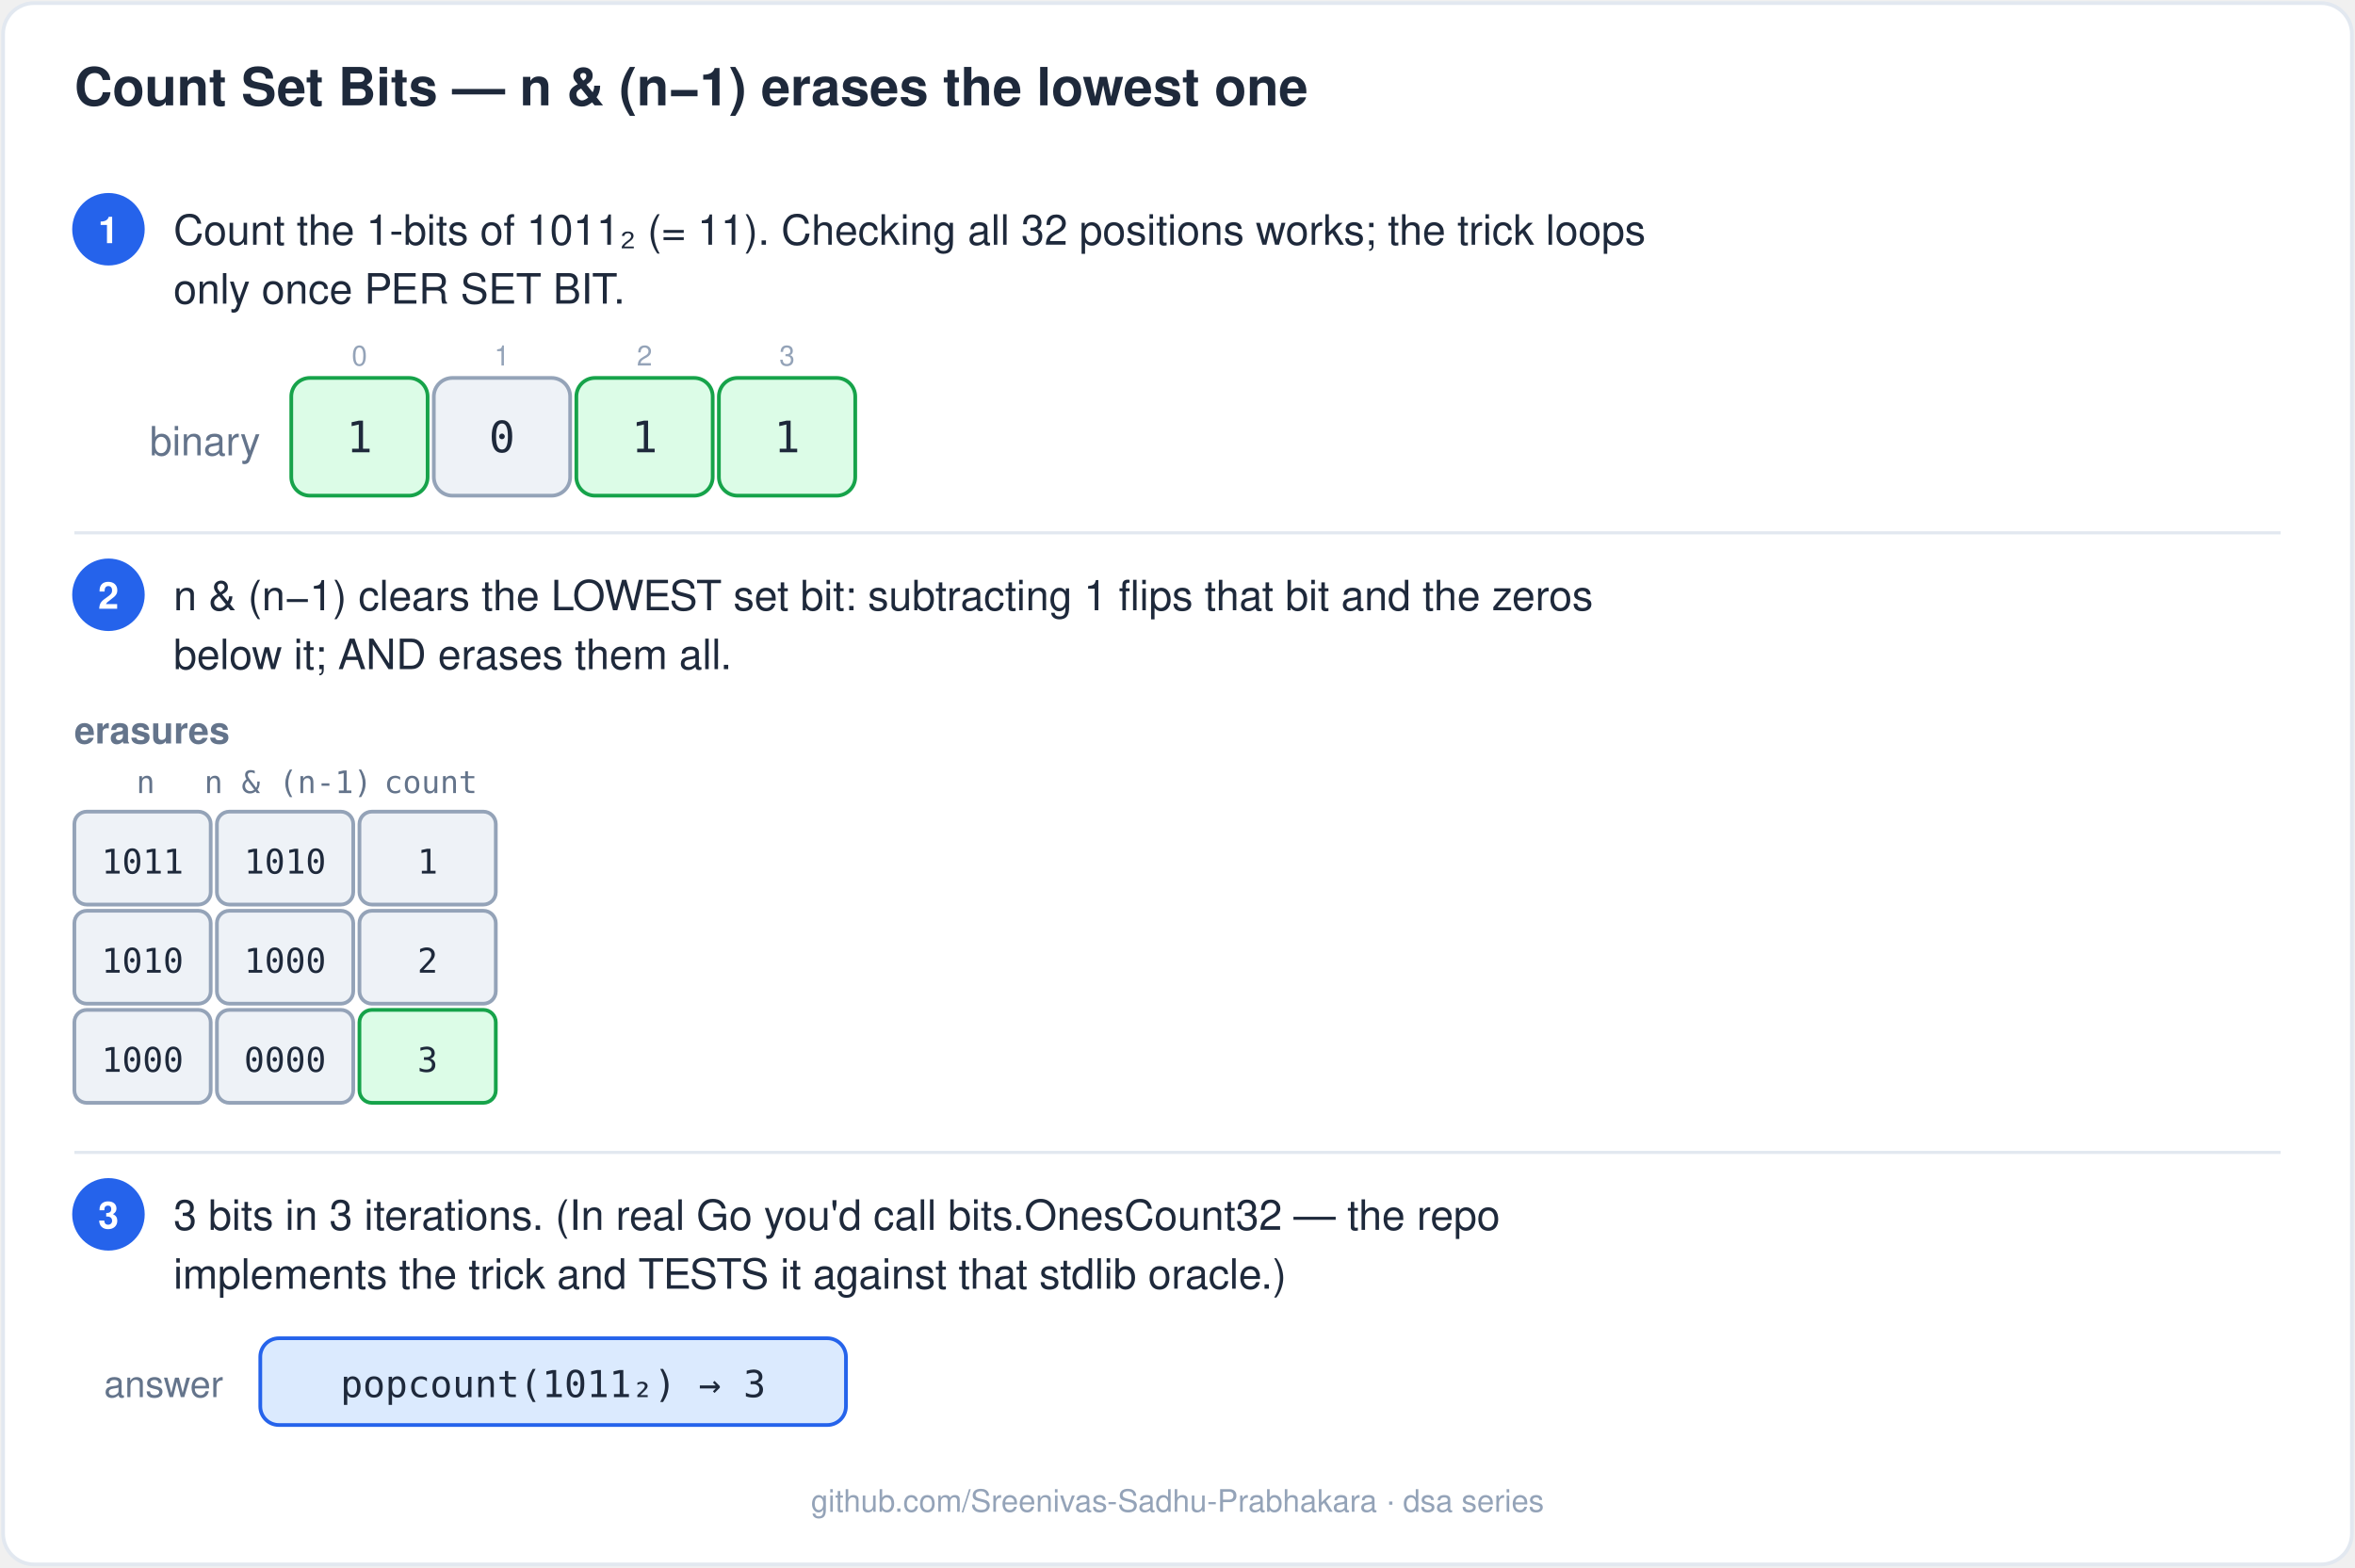
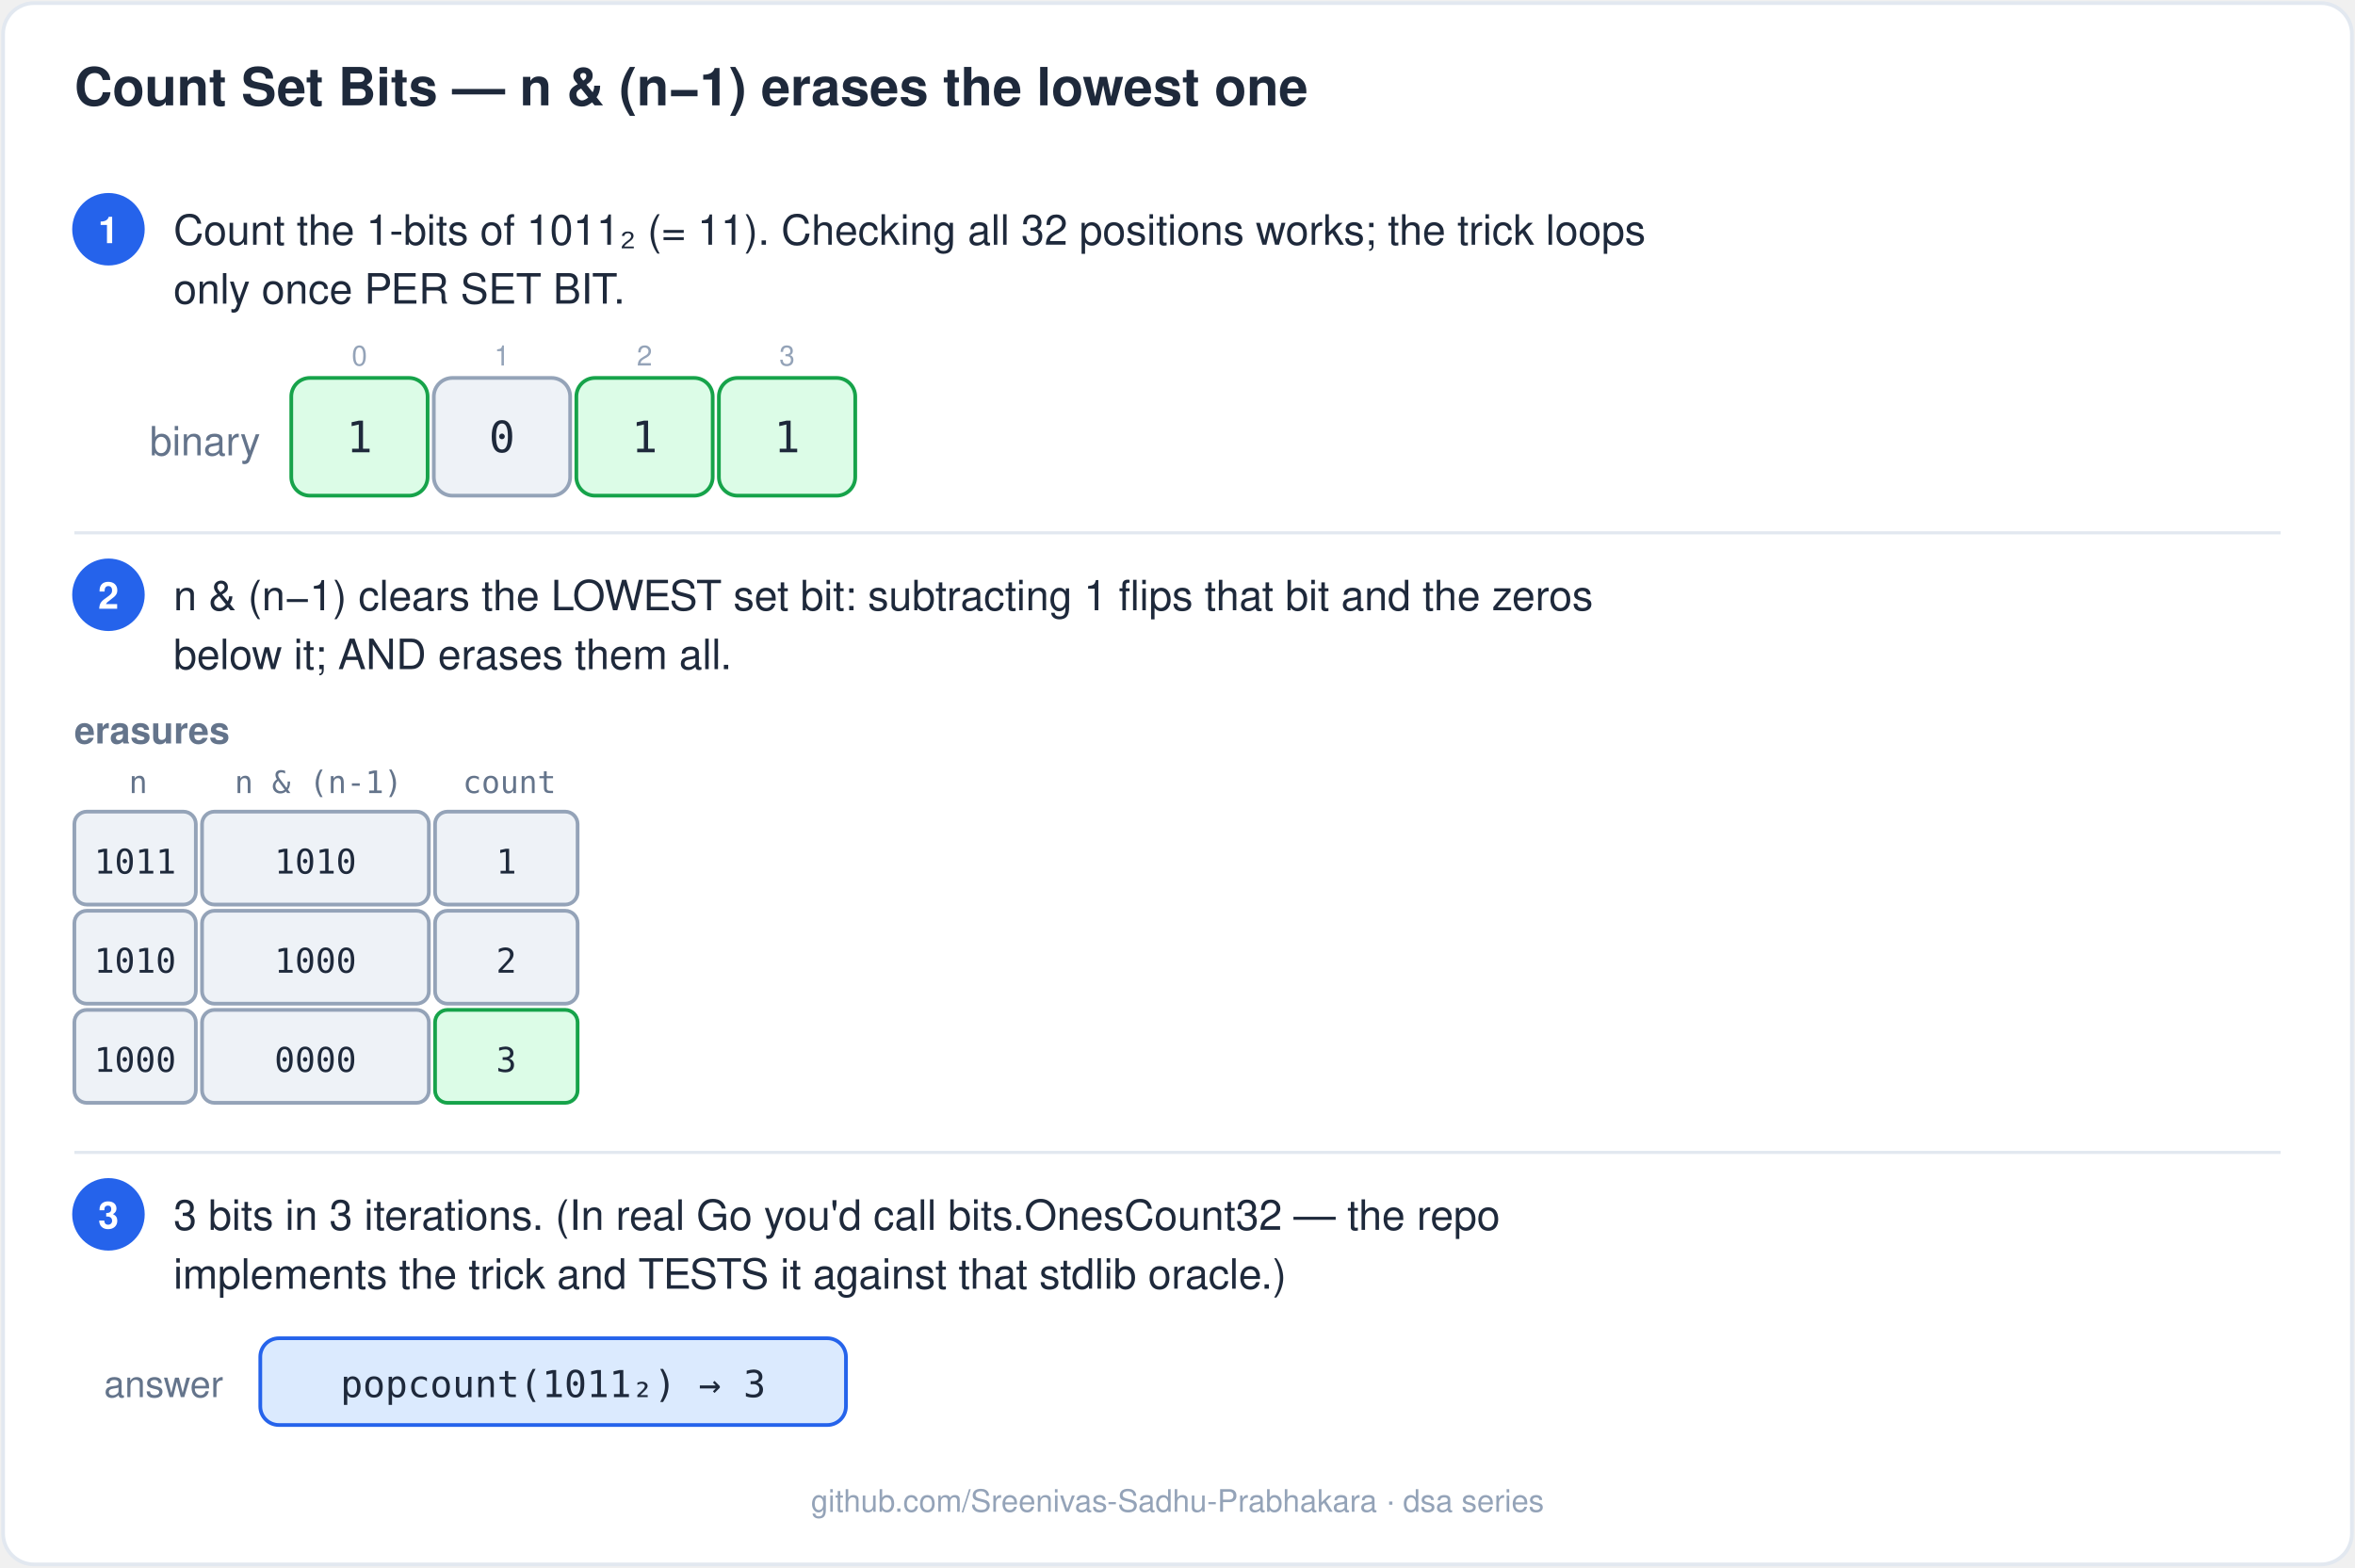
<svg xmlns="http://www.w3.org/2000/svg" width="760" height="506" viewBox="0 0 760 506" role="img" aria-label="Step-by-step visual walkthrough">
  <defs>
    <marker id="arr" markerWidth="8" markerHeight="8" refX="6" refY="3" orient="auto">
      <path d="M0,0 L7,3 L0,6 z" fill="context-stroke" />
    </marker>
  </defs>
  <rect x="1.0" y="1.0" width="758.0" height="504.0" rx="10" fill="#ffffff" stroke="#e2e8f0" stroke-width="1.2" />
  <text x="24.0" y="34.0" font-family="-apple-system,Segoe UI,Helvetica,Arial,sans-serif" font-size="17" fill="#1e293b" text-anchor="start" font-weight="600">Count Set Bits — n &amp; (n−1) erases the lowest one</text>
  <circle cx="35.0" cy="74.0" r="11" fill="#2563eb" stroke="#2563eb" stroke-width="1.4" />
  <text x="35.0" y="78.5" font-family="-apple-system,Segoe UI,Helvetica,Arial,sans-serif" font-size="12" fill="#ffffff" text-anchor="middle" font-weight="600">1</text>
  <text x="56.0" y="79.0" font-family="-apple-system,Segoe UI,Helvetica,Arial,sans-serif" font-size="13.5" fill="#1e293b" text-anchor="start">Count the 1-bits of 1011₂ (= 11). Checking all 32 positions works; the trick loops</text>
  <text x="56.0" y="98.0" font-family="-apple-system,Segoe UI,Helvetica,Arial,sans-serif" font-size="13.5" fill="#1e293b" text-anchor="start">only once PER SET BIT.</text>
  <text x="84.0" y="147.0" font-family="-apple-system,Segoe UI,Helvetica,Arial,sans-serif" font-size="13" fill="#64748b" text-anchor="end">binary</text>
  <rect x="94.0" y="122.0" width="44.0" height="38.0" rx="6" fill="#dcfce7" stroke="#16a34a" stroke-width="1.2" />
  <text x="116.0" y="146.0" font-family="ui-monospace,Menlo,monospace" font-size="14" fill="#1e293b" text-anchor="middle">1</text>
  <text x="116.0" y="118.0" font-family="-apple-system,Segoe UI,Helvetica,Arial,sans-serif" font-size="9" fill="#94a3b8" text-anchor="middle">0</text>
  <rect x="140.0" y="122.0" width="44.0" height="38.0" rx="6" fill="#eef2f7" stroke="#94a3b8" stroke-width="1.2" />
  <text x="162.0" y="146.0" font-family="ui-monospace,Menlo,monospace" font-size="14" fill="#1e293b" text-anchor="middle">0</text>
  <text x="162.0" y="118.0" font-family="-apple-system,Segoe UI,Helvetica,Arial,sans-serif" font-size="9" fill="#94a3b8" text-anchor="middle">1</text>
  <rect x="186.0" y="122.0" width="44.0" height="38.0" rx="6" fill="#dcfce7" stroke="#16a34a" stroke-width="1.2" />
  <text x="208.0" y="146.0" font-family="ui-monospace,Menlo,monospace" font-size="14" fill="#1e293b" text-anchor="middle">1</text>
  <text x="208.0" y="118.0" font-family="-apple-system,Segoe UI,Helvetica,Arial,sans-serif" font-size="9" fill="#94a3b8" text-anchor="middle">2</text>
  <rect x="232.0" y="122.0" width="44.0" height="38.0" rx="6" fill="#dcfce7" stroke="#16a34a" stroke-width="1.2" />
  <text x="254.0" y="146.0" font-family="ui-monospace,Menlo,monospace" font-size="14" fill="#1e293b" text-anchor="middle">1</text>
  <text x="254.0" y="118.0" font-family="-apple-system,Segoe UI,Helvetica,Arial,sans-serif" font-size="9" fill="#94a3b8" text-anchor="middle">3</text>
  <line x1="24.0" y1="172.0" x2="736.0" y2="172.0" stroke="#e2e8f0" stroke-width="1" />
  <circle cx="35.0" cy="192.0" r="11" fill="#2563eb" stroke="#2563eb" stroke-width="1.4" />
  <text x="35.0" y="196.5" font-family="-apple-system,Segoe UI,Helvetica,Arial,sans-serif" font-size="12" fill="#ffffff" text-anchor="middle" font-weight="600">2</text>
  <text x="56.0" y="197.0" font-family="-apple-system,Segoe UI,Helvetica,Arial,sans-serif" font-size="13.5" fill="#1e293b" text-anchor="start">n &amp; (n−1) clears the LOWEST set bit: subtracting 1 flips that bit and the zeros</text>
  <text x="56.0" y="216.0" font-family="-apple-system,Segoe UI,Helvetica,Arial,sans-serif" font-size="13.5" fill="#1e293b" text-anchor="start">below it; AND erases them all.</text>
  <text x="24.0" y="240.0" font-family="-apple-system,Segoe UI,Helvetica,Arial,sans-serif" font-size="12" fill="#64748b" text-anchor="start" font-weight="600">erasures</text>
-   <text x="47.0" y="256.0" font-family="ui-monospace,Menlo,monospace" font-size="10" fill="#64748b" text-anchor="middle">n</text>
-   <text x="93.0" y="256.0" font-family="ui-monospace,Menlo,monospace" font-size="10" fill="#64748b" text-anchor="middle">n &amp; (n-1)</text>
-   <text x="139.0" y="256.0" font-family="ui-monospace,Menlo,monospace" font-size="10" fill="#64748b" text-anchor="middle">count</text>
-   <rect x="24.0" y="262.0" width="44.0" height="30.0" rx="4" fill="#eef2f7" stroke="#94a3b8" stroke-width="1.2" />
-   <text x="46.0" y="282.0" font-family="ui-monospace,Menlo,monospace" font-size="11" fill="#1e293b" text-anchor="middle">1011</text>
-   <rect x="70.0" y="262.0" width="44.0" height="30.0" rx="4" fill="#eef2f7" stroke="#94a3b8" stroke-width="1.2" />
-   <text x="92.0" y="282.0" font-family="ui-monospace,Menlo,monospace" font-size="11" fill="#1e293b" text-anchor="middle">1010</text>
-   <rect x="116.0" y="262.0" width="44.0" height="30.0" rx="4" fill="#eef2f7" stroke="#94a3b8" stroke-width="1.2" />
-   <text x="138.0" y="282.0" font-family="ui-monospace,Menlo,monospace" font-size="11" fill="#1e293b" text-anchor="middle">1</text>
-   <rect x="24.0" y="294.0" width="44.0" height="30.0" rx="4" fill="#eef2f7" stroke="#94a3b8" stroke-width="1.2" />
-   <text x="46.0" y="314.0" font-family="ui-monospace,Menlo,monospace" font-size="11" fill="#1e293b" text-anchor="middle">1010</text>
-   <rect x="70.0" y="294.0" width="44.0" height="30.0" rx="4" fill="#eef2f7" stroke="#94a3b8" stroke-width="1.2" />
-   <text x="92.0" y="314.0" font-family="ui-monospace,Menlo,monospace" font-size="11" fill="#1e293b" text-anchor="middle">1000</text>
-   <rect x="116.0" y="294.0" width="44.0" height="30.0" rx="4" fill="#eef2f7" stroke="#94a3b8" stroke-width="1.2" />
-   <text x="138.0" y="314.0" font-family="ui-monospace,Menlo,monospace" font-size="11" fill="#1e293b" text-anchor="middle">2</text>
-   <rect x="24.0" y="326.0" width="44.0" height="30.0" rx="4" fill="#eef2f7" stroke="#94a3b8" stroke-width="1.2" />
-   <text x="46.0" y="346.0" font-family="ui-monospace,Menlo,monospace" font-size="11" fill="#1e293b" text-anchor="middle">1000</text>
-   <rect x="70.0" y="326.0" width="44.0" height="30.0" rx="4" fill="#eef2f7" stroke="#94a3b8" stroke-width="1.2" />
-   <text x="92.0" y="346.0" font-family="ui-monospace,Menlo,monospace" font-size="11" fill="#1e293b" text-anchor="middle">0000</text>
-   <rect x="116.0" y="326.0" width="44.0" height="30.0" rx="4" fill="#dcfce7" stroke="#16a34a" stroke-width="1.2" />
-   <text x="138.0" y="346.0" font-family="ui-monospace,Menlo,monospace" font-size="11" fill="#1e293b" text-anchor="middle">3</text>
+   <text x="44.6" y="256.0" font-family="ui-monospace,Menlo,monospace" font-size="10" fill="#64748b" text-anchor="middle">n</text>
+   <text x="102.8" y="256.0" font-family="ui-monospace,Menlo,monospace" font-size="10" fill="#64748b" text-anchor="middle">n &amp; (n-1)</text>
+   <text x="164.4" y="256.0" font-family="ui-monospace,Menlo,monospace" font-size="10" fill="#64748b" text-anchor="middle">count</text>
+   <rect x="24.0" y="262.0" width="39.2" height="30.0" rx="4" fill="#eef2f7" stroke="#94a3b8" stroke-width="1.2" />
+   <text x="43.6" y="282.0" font-family="ui-monospace,Menlo,monospace" font-size="11" fill="#1e293b" text-anchor="middle">1011</text>
+   <rect x="65.2" y="262.0" width="73.2" height="30.0" rx="4" fill="#eef2f7" stroke="#94a3b8" stroke-width="1.2" />
+   <text x="101.8" y="282.0" font-family="ui-monospace,Menlo,monospace" font-size="11" fill="#1e293b" text-anchor="middle">1010</text>
+   <rect x="140.4" y="262.0" width="46.0" height="30.0" rx="4" fill="#eef2f7" stroke="#94a3b8" stroke-width="1.2" />
+   <text x="163.4" y="282.0" font-family="ui-monospace,Menlo,monospace" font-size="11" fill="#1e293b" text-anchor="middle">1</text>
+   <rect x="24.0" y="294.0" width="39.2" height="30.0" rx="4" fill="#eef2f7" stroke="#94a3b8" stroke-width="1.2" />
+   <text x="43.6" y="314.0" font-family="ui-monospace,Menlo,monospace" font-size="11" fill="#1e293b" text-anchor="middle">1010</text>
+   <rect x="65.2" y="294.0" width="73.2" height="30.0" rx="4" fill="#eef2f7" stroke="#94a3b8" stroke-width="1.2" />
+   <text x="101.8" y="314.0" font-family="ui-monospace,Menlo,monospace" font-size="11" fill="#1e293b" text-anchor="middle">1000</text>
+   <rect x="140.4" y="294.0" width="46.0" height="30.0" rx="4" fill="#eef2f7" stroke="#94a3b8" stroke-width="1.2" />
+   <text x="163.4" y="314.0" font-family="ui-monospace,Menlo,monospace" font-size="11" fill="#1e293b" text-anchor="middle">2</text>
+   <rect x="24.0" y="326.0" width="39.2" height="30.0" rx="4" fill="#eef2f7" stroke="#94a3b8" stroke-width="1.2" />
+   <text x="43.6" y="346.0" font-family="ui-monospace,Menlo,monospace" font-size="11" fill="#1e293b" text-anchor="middle">1000</text>
+   <rect x="65.2" y="326.0" width="73.2" height="30.0" rx="4" fill="#eef2f7" stroke="#94a3b8" stroke-width="1.2" />
+   <text x="101.8" y="346.0" font-family="ui-monospace,Menlo,monospace" font-size="11" fill="#1e293b" text-anchor="middle">0000</text>
+   <rect x="140.4" y="326.0" width="46.0" height="30.0" rx="4" fill="#dcfce7" stroke="#16a34a" stroke-width="1.2" />
+   <text x="163.4" y="346.0" font-family="ui-monospace,Menlo,monospace" font-size="11" fill="#1e293b" text-anchor="middle">3</text>
  <line x1="24.0" y1="372.0" x2="736.0" y2="372.0" stroke="#e2e8f0" stroke-width="1" />
  <circle cx="35.0" cy="392.0" r="11" fill="#2563eb" stroke="#2563eb" stroke-width="1.4" />
  <text x="35.0" y="396.5" font-family="-apple-system,Segoe UI,Helvetica,Arial,sans-serif" font-size="12" fill="#ffffff" text-anchor="middle" font-weight="600">3</text>
  <text x="56.0" y="397.0" font-family="-apple-system,Segoe UI,Helvetica,Arial,sans-serif" font-size="13.5" fill="#1e293b" text-anchor="start">3 bits in 3 iterations. (In real Go you'd call bits.OnesCount32 — the repo</text>
  <text x="56.0" y="416.0" font-family="-apple-system,Segoe UI,Helvetica,Arial,sans-serif" font-size="13.5" fill="#1e293b" text-anchor="start">implements the trick and TESTS it against that stdlib oracle.)</text>
  <text x="72.0" y="451.0" font-family="-apple-system,Segoe UI,Helvetica,Arial,sans-serif" font-size="12" fill="#64748b" text-anchor="end">answer</text>
  <rect x="84.0" y="432.0" width="189.0" height="28.0" rx="6" fill="#dbeafe" stroke="#2563eb" stroke-width="1.2" />
  <text x="178.5" y="451.0" font-family="ui-monospace,Menlo,monospace" font-size="12" fill="#1e293b" text-anchor="middle">popcount(1011₂) → 3</text>
  <text x="380.0" y="488.0" font-family="-apple-system,Segoe UI,Helvetica,Arial,sans-serif" font-size="10" fill="#94a3b8" text-anchor="middle">github.com/Sreenivas-Sadhu-Prabhakara · dsa series</text>
</svg>
